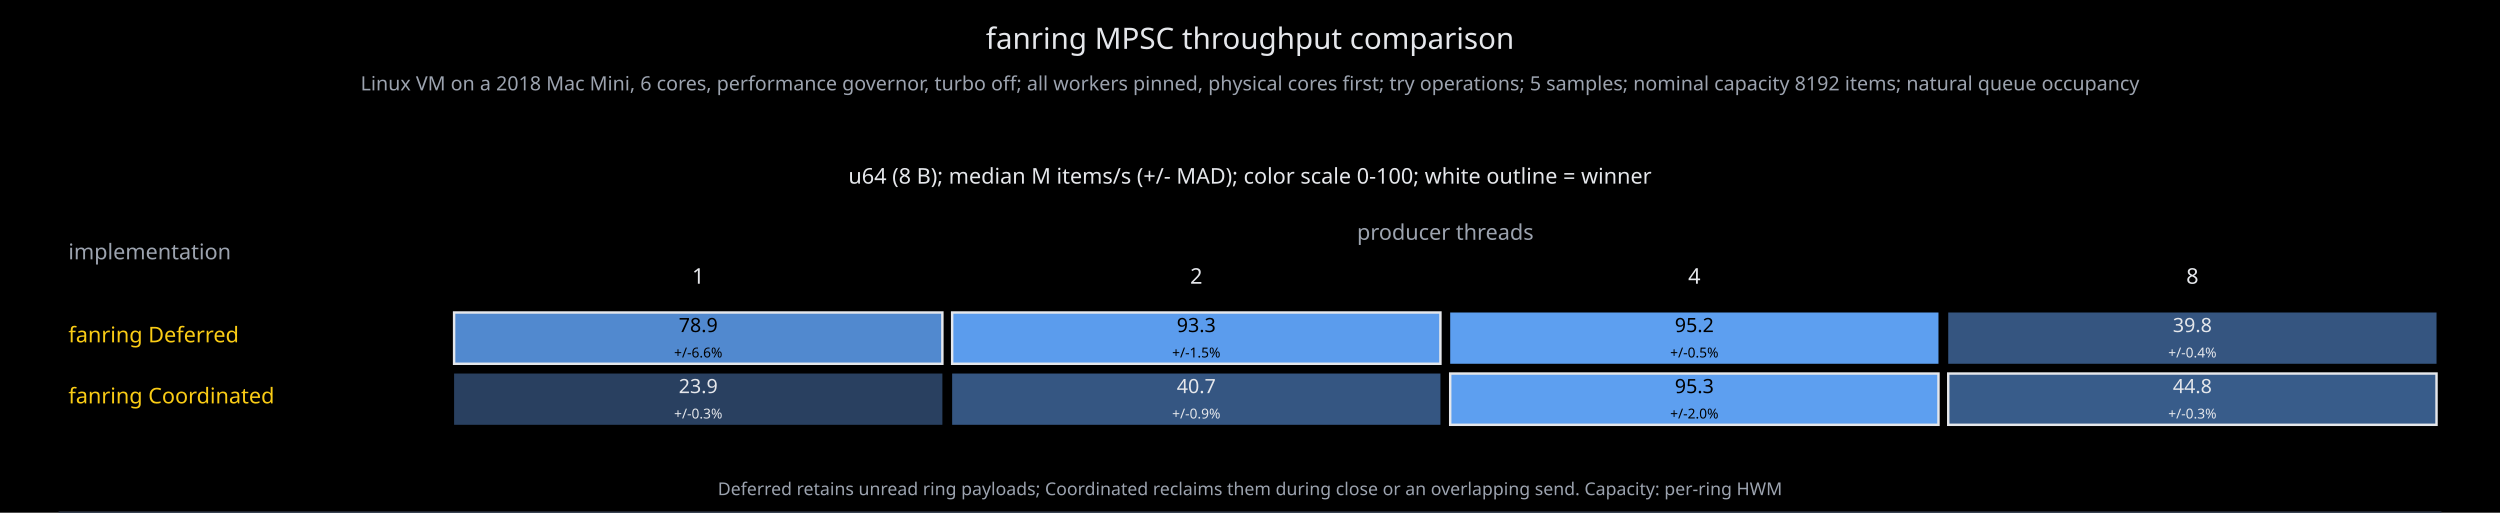
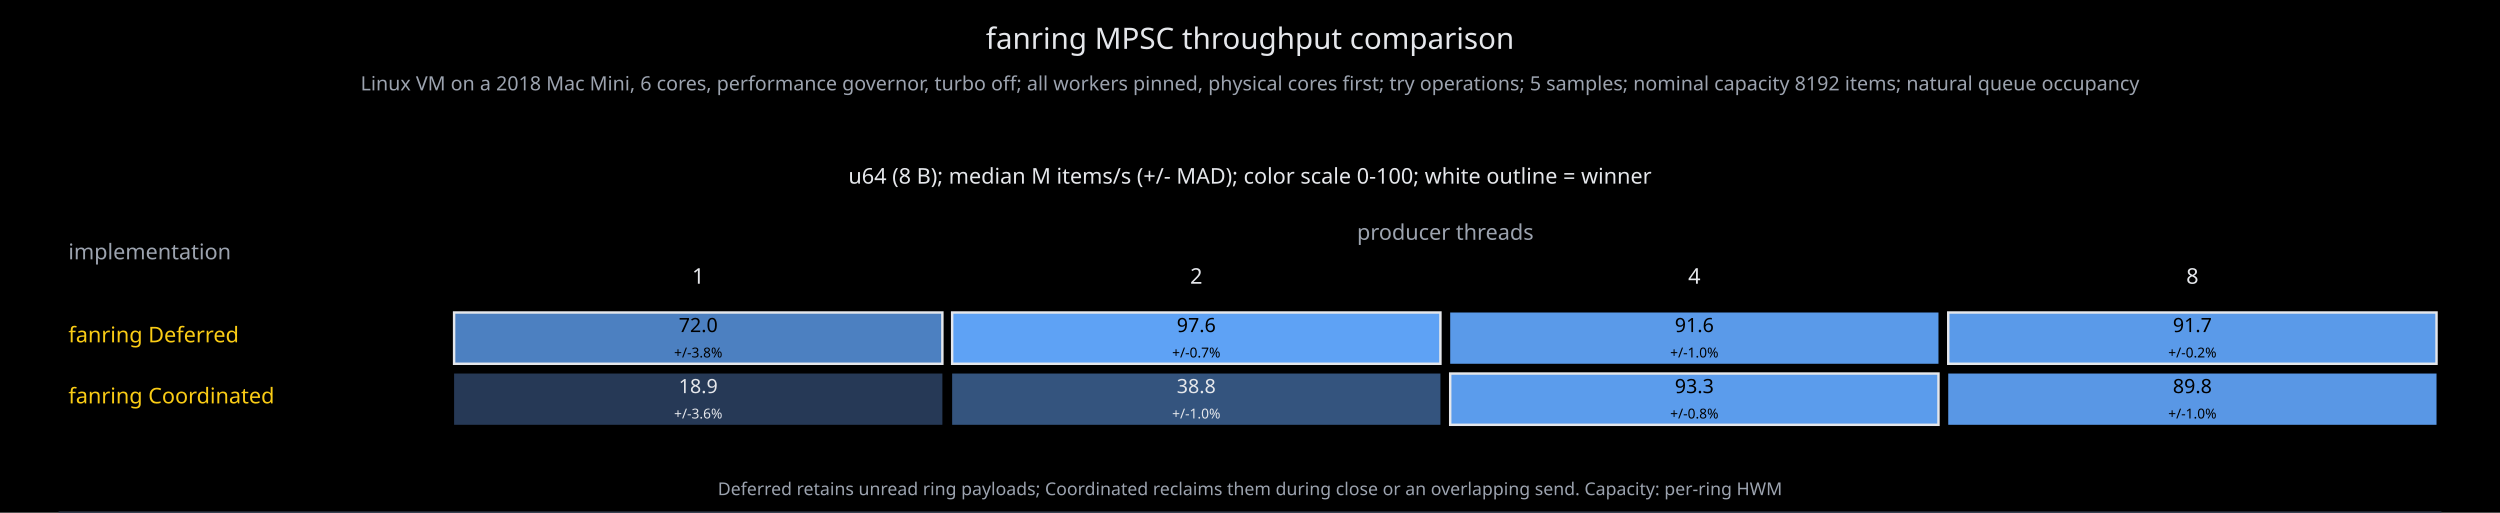
<svg xmlns="http://www.w3.org/2000/svg" width="1024" height="210" viewBox="0 0 1024 210">
  <rect x="0" y="0" width="1024" height="210" opacity="1" fill="#000000" stroke="none" />
  <text x="512" y="17" dy="0.5ex" text-anchor="middle" font-family="sans-serif" font-size="12.097" opacity="1" fill="#E5E7EB">
fanring MPSC throughput comparison
</text>
  <text x="512" y="35" dy="0.5ex" text-anchor="middle" font-family="sans-serif" font-size="8.065" opacity="1" fill="#9CA3AF">
Linux VM on a 2018 Mac Mini, 6 cores, performance governor, turbo off; all workers pinned, physical cores first; try operations; 5 samples; nominal capacity 8192 items; natural queue occupancy
</text>
  <text x="512" y="73" dy="0.5ex" text-anchor="middle" font-family="sans-serif" font-size="8.871" opacity="1" fill="#E5E7EB">
u64 (8 B); median M items/s (+/- MAD); color scale 0-100; white outline = winner
</text>
  <text x="28" y="104" dy="0.5ex" text-anchor="start" font-family="sans-serif" font-size="8.871" opacity="1" fill="#9CA3AF">
implementation
</text>
  <text x="592" y="96" dy="0.5ex" text-anchor="middle" font-family="sans-serif" font-size="8.871" opacity="1" fill="#9CA3AF">
producer threads
</text>
  <text x="286" y="114" dy="0.5ex" text-anchor="middle" font-family="sans-serif" font-size="8.871" opacity="1" fill="#E5E7EB">
1
</text>
  <text x="490" y="114" dy="0.5ex" text-anchor="middle" font-family="sans-serif" font-size="8.871" opacity="1" fill="#E5E7EB">
2
</text>
  <text x="694" y="114" dy="0.5ex" text-anchor="middle" font-family="sans-serif" font-size="8.871" opacity="1" fill="#E5E7EB">
4
</text>
  <text x="898" y="114" dy="0.5ex" text-anchor="middle" font-family="sans-serif" font-size="8.871" opacity="1" fill="#E5E7EB">
8
</text>
  <text x="28" y="138" dy="0.5ex" text-anchor="start" font-family="sans-serif" font-size="8.871" opacity="1" fill="#FACC15">
fanring Deferred
</text>
-   <rect x="186" y="128" width="200" height="21" opacity="1" fill="#5189CF" stroke="none" />
+   <rect x="186" y="128" width="200" height="21" opacity="1" fill="#4C80C1" stroke="none" />
  <rect x="186" y="128" width="200" height="21" opacity="1" fill="none" stroke="#E5E7EB" />
  <text x="286" y="134" dy="0.5ex" text-anchor="middle" font-family="sans-serif" font-size="8.065" opacity="1" fill="#000000">
- 78.9
+ 72.0
</text>
  <text x="286" y="145" dy="0.5ex" text-anchor="middle" font-family="sans-serif" font-size="5.645" opacity="1" fill="#000000">
- +/-6.6%
+ +/-3.8%
</text>
-   <rect x="390" y="128" width="200" height="21" opacity="1" fill="#5B9CED" stroke="none" />
+   <rect x="390" y="128" width="200" height="21" opacity="1" fill="#5EA2F5" stroke="none" />
  <rect x="390" y="128" width="200" height="21" opacity="1" fill="none" stroke="#E5E7EB" />
  <text x="490" y="134" dy="0.5ex" text-anchor="middle" font-family="sans-serif" font-size="8.065" opacity="1" fill="#000000">
- 93.3
+ 97.6
</text>
  <text x="490" y="145" dy="0.5ex" text-anchor="middle" font-family="sans-serif" font-size="5.645" opacity="1" fill="#000000">
- +/-1.5%
+ +/-0.7%
</text>
-   <rect x="594" y="128" width="200" height="21" opacity="1" fill="#5D9FF0" stroke="none" />
+   <rect x="594" y="128" width="200" height="21" opacity="1" fill="#5A9AE9" stroke="none" />
  <text x="694" y="134" dy="0.5ex" text-anchor="middle" font-family="sans-serif" font-size="8.065" opacity="1" fill="#000000">
- 95.2
+ 91.6
</text>
  <text x="694" y="145" dy="0.5ex" text-anchor="middle" font-family="sans-serif" font-size="5.645" opacity="1" fill="#000000">
- +/-0.5%
+ +/-1.0%
</text>
-   <rect x="798" y="128" width="200" height="21" opacity="1" fill="#355580" stroke="none" />
-   <text x="898" y="134" dy="0.5ex" text-anchor="middle" font-family="sans-serif" font-size="8.065" opacity="1" fill="#E5E7EB">
- 39.8
+   <rect x="798" y="128" width="200" height="21" opacity="1" fill="#5A9AE9" stroke="none" />
+   <rect x="798" y="128" width="200" height="21" opacity="1" fill="none" stroke="#E5E7EB" />
+   <text x="898" y="134" dy="0.5ex" text-anchor="middle" font-family="sans-serif" font-size="8.065" opacity="1" fill="#000000">
+ 91.7
</text>
-   <text x="898" y="145" dy="0.5ex" text-anchor="middle" font-family="sans-serif" font-size="5.645" opacity="1" fill="#E5E7EB">
- +/-0.4%
+   <text x="898" y="145" dy="0.5ex" text-anchor="middle" font-family="sans-serif" font-size="5.645" opacity="1" fill="#000000">
+ +/-0.2%
</text>
  <text x="28" y="163" dy="0.5ex" text-anchor="start" font-family="sans-serif" font-size="8.871" opacity="1" fill="#FACC15">
fanring Coordinated
</text>
-   <rect x="186" y="153" width="200" height="21" opacity="1" fill="#294060" stroke="none" />
+   <rect x="186" y="153" width="200" height="21" opacity="1" fill="#263956" stroke="none" />
  <text x="286" y="159" dy="0.5ex" text-anchor="middle" font-family="sans-serif" font-size="8.065" opacity="1" fill="#E5E7EB">
- 23.9
+ 18.9
</text>
  <text x="286" y="170" dy="0.5ex" text-anchor="middle" font-family="sans-serif" font-size="5.645" opacity="1" fill="#E5E7EB">
- +/-0.3%
+ +/-3.6%
</text>
-   <rect x="390" y="153" width="200" height="21" opacity="1" fill="#355682" stroke="none" />
+   <rect x="390" y="153" width="200" height="21" opacity="1" fill="#34547E" stroke="none" />
  <text x="490" y="159" dy="0.5ex" text-anchor="middle" font-family="sans-serif" font-size="8.065" opacity="1" fill="#E5E7EB">
- 40.7
+ 38.8
</text>
  <text x="490" y="170" dy="0.5ex" text-anchor="middle" font-family="sans-serif" font-size="5.645" opacity="1" fill="#E5E7EB">
- +/-0.9%
+ +/-1.0%
</text>
-   <rect x="594" y="153" width="200" height="21" opacity="1" fill="#5D9FF0" stroke="none" />
+   <rect x="594" y="153" width="200" height="21" opacity="1" fill="#5B9CEC" stroke="none" />
  <rect x="594" y="153" width="200" height="21" opacity="1" fill="none" stroke="#E5E7EB" />
  <text x="694" y="159" dy="0.5ex" text-anchor="middle" font-family="sans-serif" font-size="8.065" opacity="1" fill="#000000">
- 95.3
+ 93.3
</text>
  <text x="694" y="170" dy="0.5ex" text-anchor="middle" font-family="sans-serif" font-size="5.645" opacity="1" fill="#000000">
- +/-2.0%
+ +/-0.8%
</text>
-   <rect x="798" y="153" width="200" height="21" opacity="1" fill="#385C8A" stroke="none" />
-   <rect x="798" y="153" width="200" height="21" opacity="1" fill="none" stroke="#E5E7EB" />
-   <text x="898" y="159" dy="0.5ex" text-anchor="middle" font-family="sans-serif" font-size="8.065" opacity="1" fill="#E5E7EB">
- 44.8
+   <rect x="798" y="153" width="200" height="21" opacity="1" fill="#5997E5" stroke="none" />
+   <text x="898" y="159" dy="0.5ex" text-anchor="middle" font-family="sans-serif" font-size="8.065" opacity="1" fill="#000000">
+ 89.8
</text>
-   <text x="898" y="170" dy="0.5ex" text-anchor="middle" font-family="sans-serif" font-size="5.645" opacity="1" fill="#E5E7EB">
- +/-0.3%
+   <text x="898" y="170" dy="0.5ex" text-anchor="middle" font-family="sans-serif" font-size="5.645" opacity="1" fill="#000000">
+ +/-1.0%
</text>
  <polyline fill="none" opacity="1" stroke="#374151" stroke-width="1" points="24,210 1000,210 " />
  <text x="512" y="201" dy="0.5ex" text-anchor="middle" font-family="sans-serif" font-size="7.258" opacity="1" fill="#9CA3AF">
Deferred retains unread ring payloads; Coordinated reclaims them during close or an overlapping send. Capacity: per-ring HWM
</text>
</svg>
